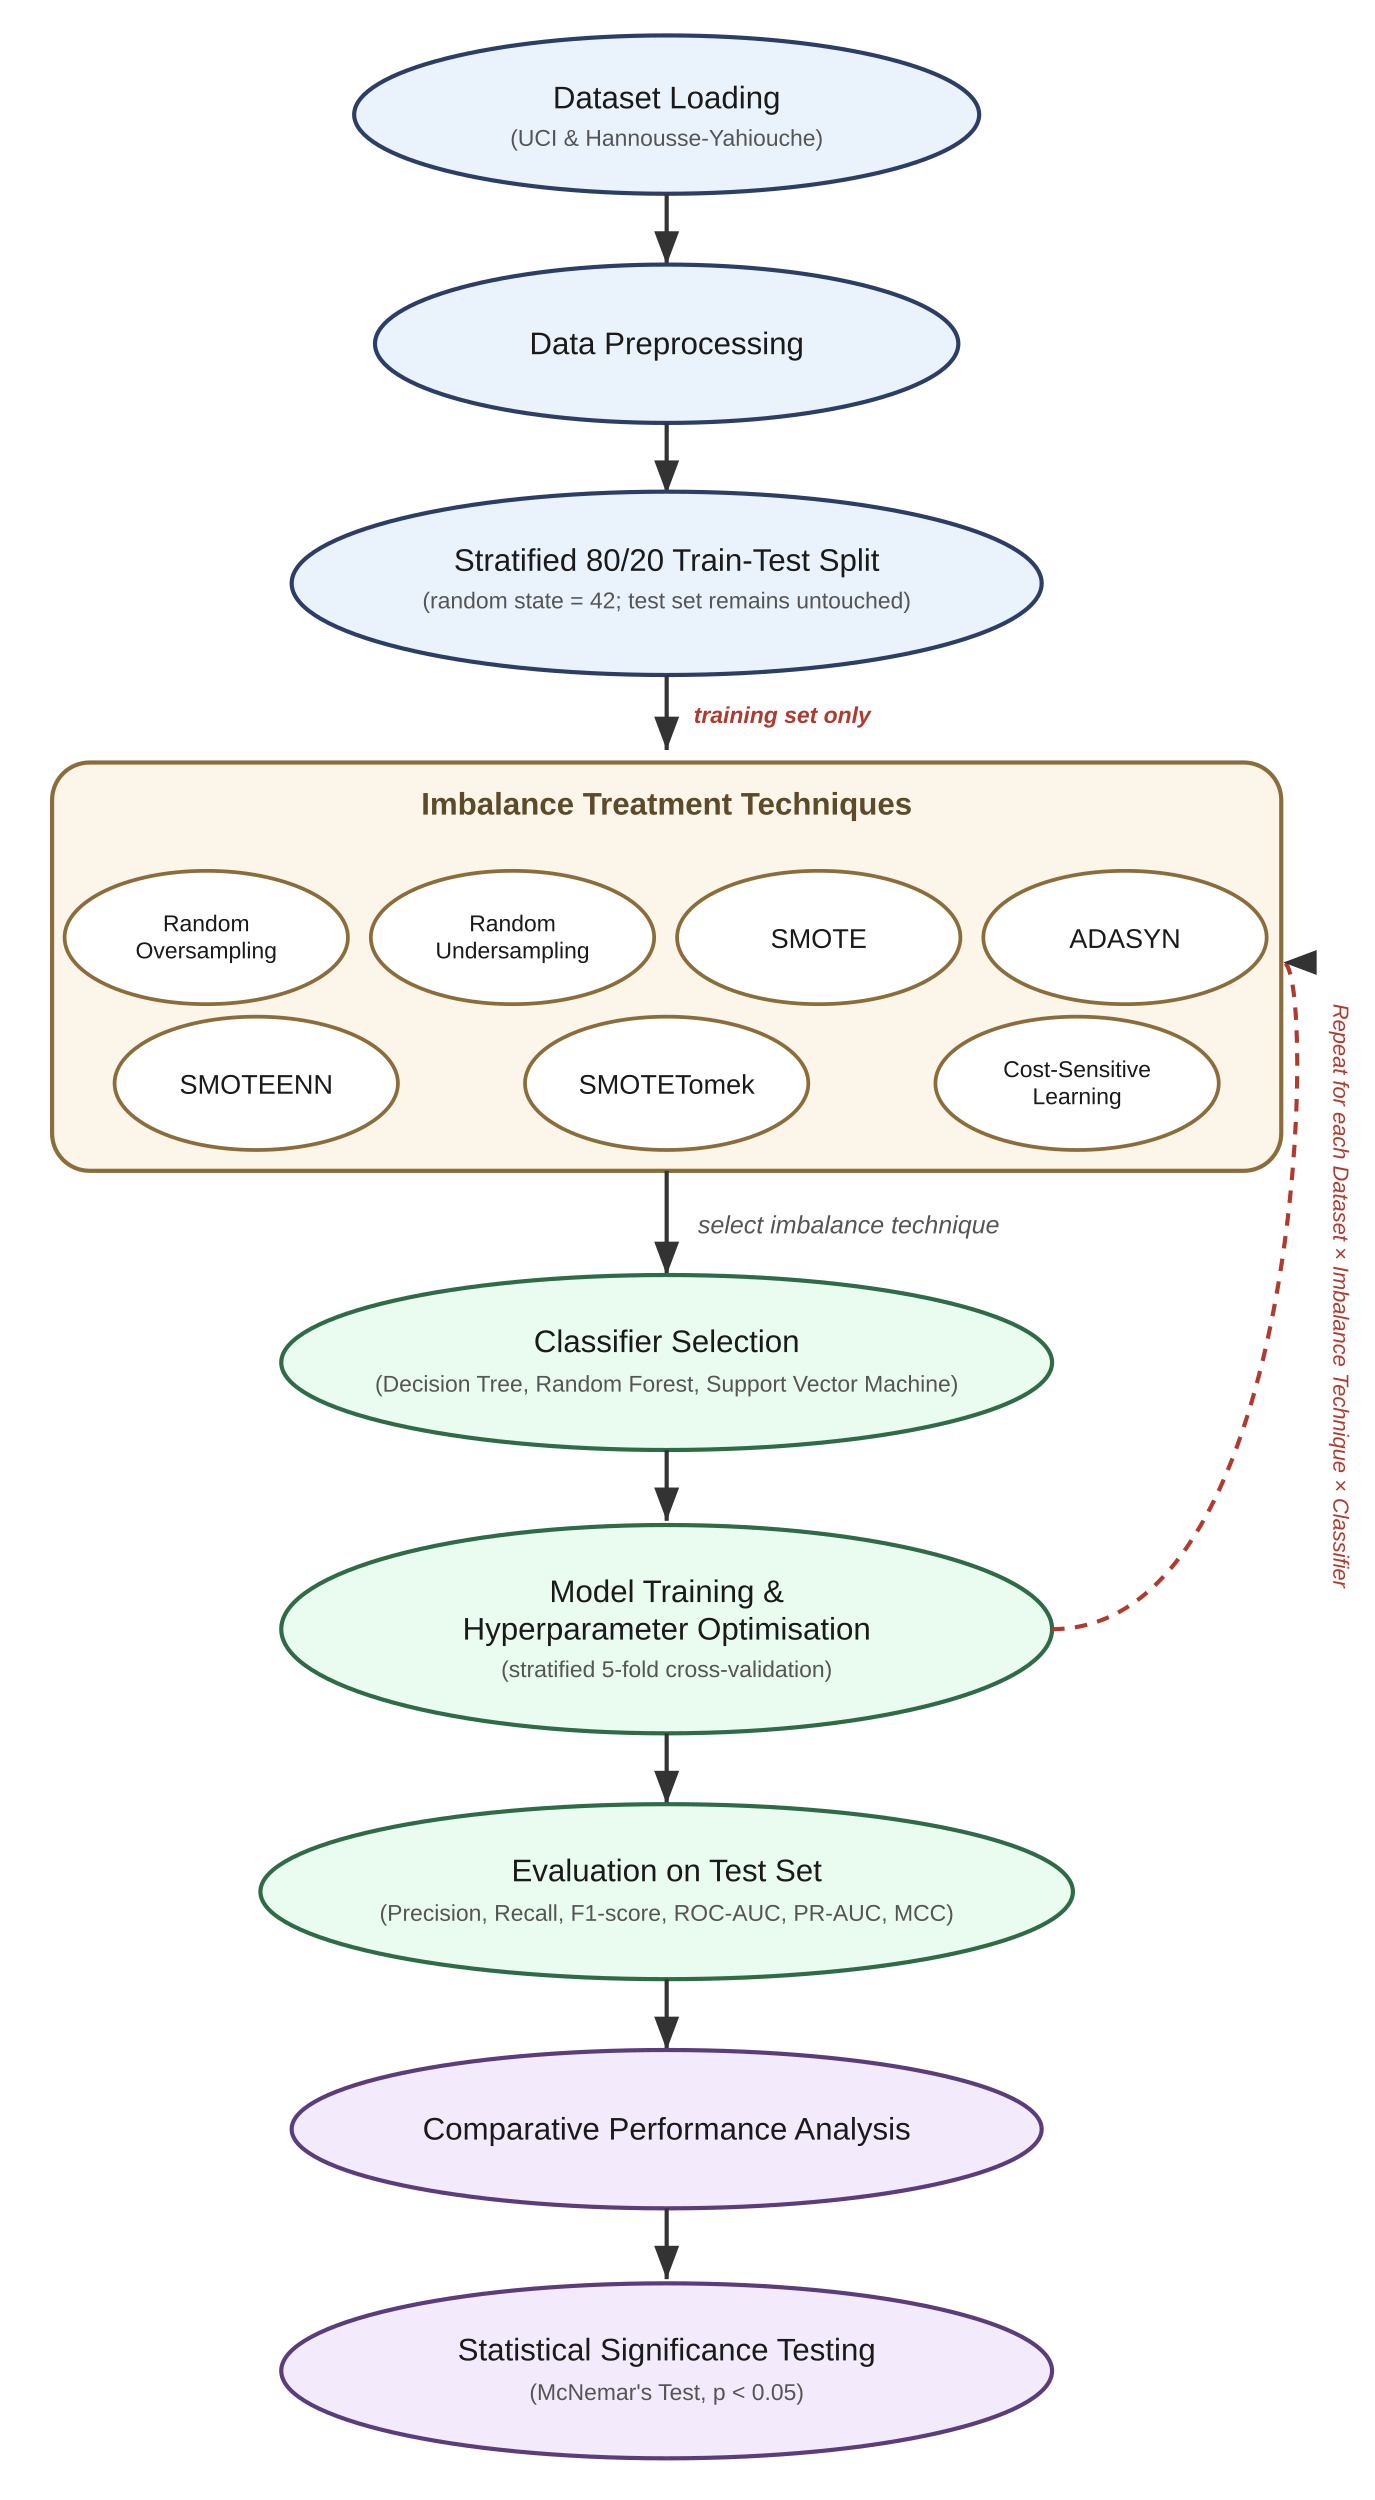
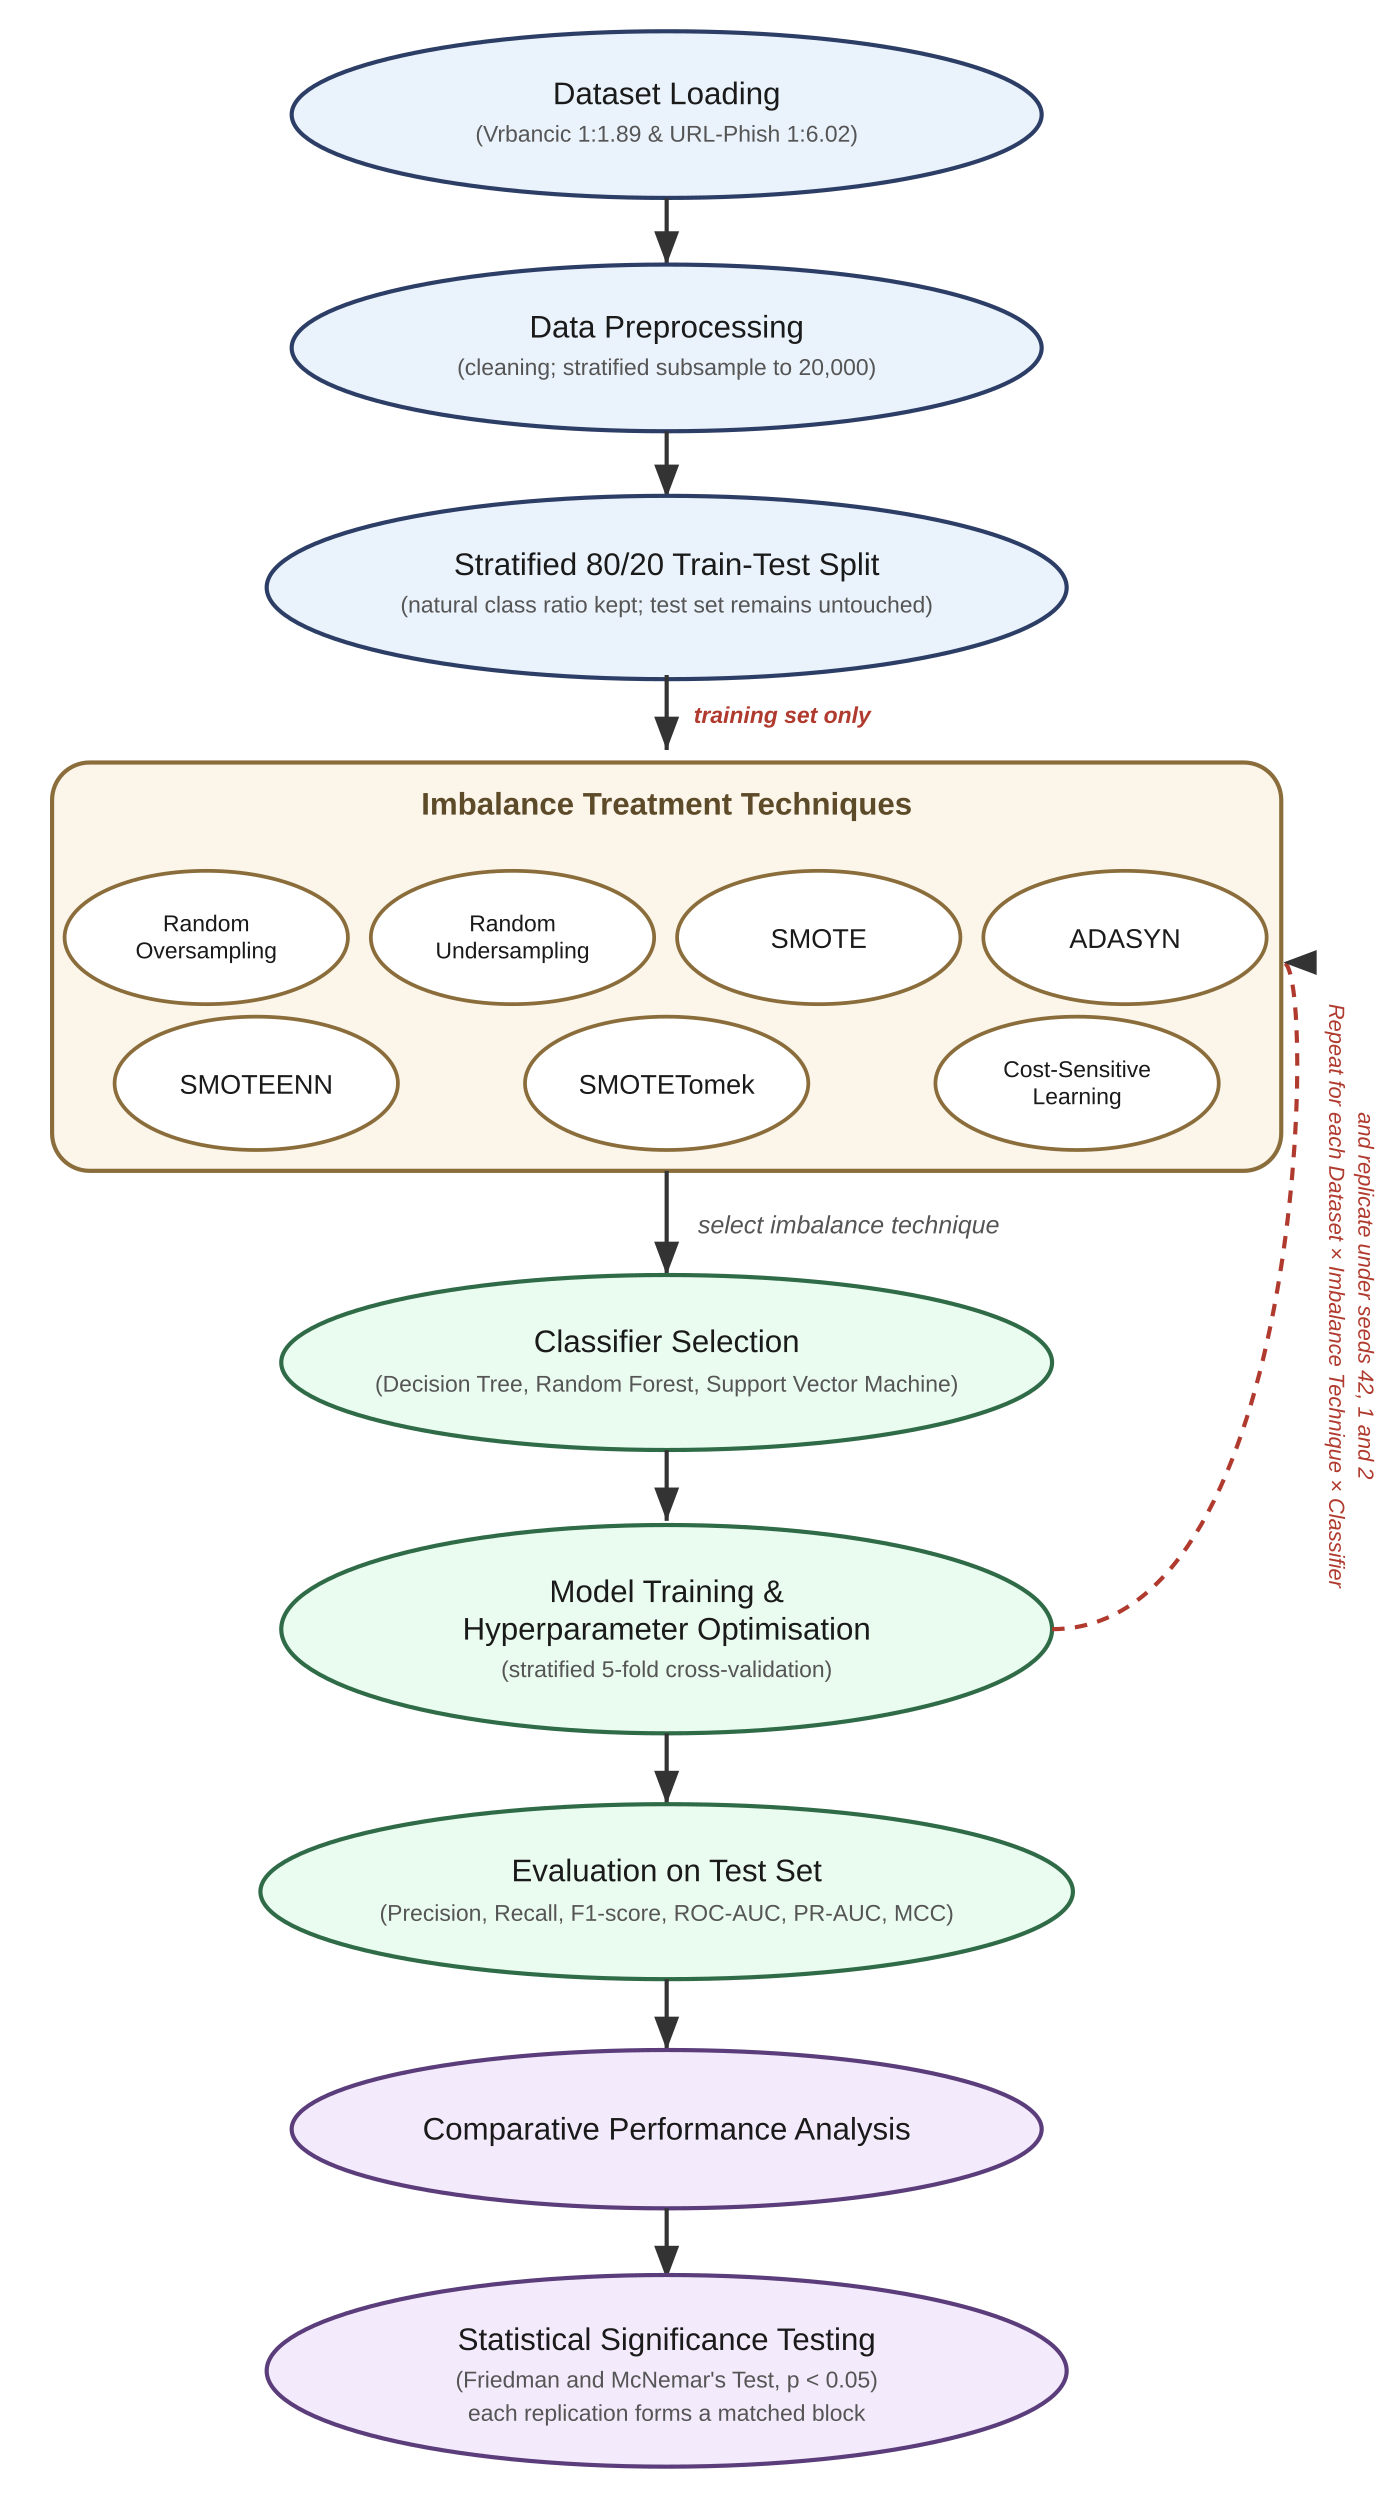
- <svg xmlns="http://www.w3.org/2000/svg" width="660" height="1200" viewBox="0 0 660 1200" font-family="Arial, Helvetica, sans-serif">
-   <rect x="0" y="0" width="660" height="1200" fill="#ffffff" />
+ <svg xmlns="http://www.w3.org/2000/svg" width="672" height="1200" viewBox="0 0 672 1200" font-family="Arial, Helvetica, sans-serif">
+   <rect x="0" y="0" width="672" height="1200" fill="#ffffff" />
  <defs>
    <marker id="arrow" markerWidth="10" markerHeight="10" refX="8" refY="3" orient="auto" markerUnits="strokeWidth">
      <path d="M0,0 L8,3 L0,6 Z" fill="#333333" />
    </marker>
  </defs>
-   <ellipse cx="320" cy="55" rx="150" ry="38" fill="#eaf2fb" stroke="#2c3e66" stroke-width="2" />
-   <text x="320" y="52" text-anchor="middle" font-size="15" fill="#1a1a1a">Dataset Loading</text>
-   <text x="320" y="70" text-anchor="middle" font-size="11" fill="#555555">(UCI &amp; Hannousse-Yahiouche)</text>
-   <line x1="320" y1="93" x2="320" y2="127" stroke="#333333" stroke-width="2" marker-end="url(#arrow)" />
-   <ellipse cx="320" cy="165" rx="140" ry="38" fill="#eaf2fb" stroke="#2c3e66" stroke-width="2" />
-   <text x="320" y="170" text-anchor="middle" font-size="15" fill="#1a1a1a">Data Preprocessing</text>
-   <line x1="320" y1="203" x2="320" y2="237" stroke="#333333" stroke-width="2" marker-end="url(#arrow)" />
-   <ellipse cx="320" cy="280" rx="180" ry="44" fill="#eaf2fb" stroke="#2c3e66" stroke-width="2" />
-   <text x="320" y="274" text-anchor="middle" font-size="15" fill="#1a1a1a">Stratified 80/20 Train-Test Split</text>
-   <text x="320" y="292" text-anchor="middle" font-size="11" fill="#555555">(random state = 42; test set remains untouched)</text>
+   <ellipse cx="320" cy="55" rx="180" ry="40" fill="#eaf2fb" stroke="#2c3e66" stroke-width="2" />
+   <text x="320" y="50" text-anchor="middle" font-size="15" fill="#1a1a1a">Dataset Loading</text>
+   <text x="320" y="68" text-anchor="middle" font-size="11" fill="#555555">(Vrbancic 1:1.89 &amp; URL-Phish 1:6.02)</text>
+   <line x1="320" y1="95" x2="320" y2="127" stroke="#333333" stroke-width="2" marker-end="url(#arrow)" />
+   <ellipse cx="320" cy="167" rx="180" ry="40" fill="#eaf2fb" stroke="#2c3e66" stroke-width="2" />
+   <text x="320" y="162" text-anchor="middle" font-size="15" fill="#1a1a1a">Data Preprocessing</text>
+   <text x="320" y="180" text-anchor="middle" font-size="11" fill="#555555">(cleaning; stratified subsample to 20,000)</text>
+   <line x1="320" y1="207" x2="320" y2="239" stroke="#333333" stroke-width="2" marker-end="url(#arrow)" />
+   <ellipse cx="320" cy="282" rx="192" ry="44" fill="#eaf2fb" stroke="#2c3e66" stroke-width="2" />
+   <text x="320" y="276" text-anchor="middle" font-size="15" fill="#1a1a1a">Stratified 80/20 Train-Test Split</text>
+   <text x="320" y="294" text-anchor="middle" font-size="11" fill="#555555">(natural class ratio kept; test set remains untouched)</text>
  <line x1="320" y1="324" x2="320" y2="360" stroke="#333333" stroke-width="2" marker-end="url(#arrow)" />
  <text x="333" y="347" text-anchor="start" font-size="11" font-weight="bold" font-style="italic" fill="#b03a2e">training set only</text>
  <rect x="25" y="366" width="590" height="196" rx="18" ry="18" fill="#fbf5ea" stroke="#8a6d3b" stroke-width="2" />
  <text x="320" y="391" text-anchor="middle" font-size="15" font-weight="bold" fill="#5c4a29">Imbalance Treatment Techniques</text>
  <ellipse cx="99" cy="450" rx="68" ry="32" fill="#ffffff" stroke="#8a6d3b" stroke-width="1.8" />
  <text x="99" y="447" text-anchor="middle" font-size="11" fill="#1a1a1a">Random</text>
  <text x="99" y="460" text-anchor="middle" font-size="11" fill="#1a1a1a">Oversampling</text>
  <ellipse cx="246" cy="450" rx="68" ry="32" fill="#ffffff" stroke="#8a6d3b" stroke-width="1.8" />
  <text x="246" y="447" text-anchor="middle" font-size="11" fill="#1a1a1a">Random</text>
  <text x="246" y="460" text-anchor="middle" font-size="11" fill="#1a1a1a">Undersampling</text>
  <ellipse cx="393" cy="450" rx="68" ry="32" fill="#ffffff" stroke="#8a6d3b" stroke-width="1.8" />
  <text x="393" y="455" text-anchor="middle" font-size="13" fill="#1a1a1a">SMOTE</text>
  <ellipse cx="540" cy="450" rx="68" ry="32" fill="#ffffff" stroke="#8a6d3b" stroke-width="1.8" />
  <text x="540" y="455" text-anchor="middle" font-size="13" fill="#1a1a1a">ADASYN</text>
  <ellipse cx="123" cy="520" rx="68" ry="32" fill="#ffffff" stroke="#8a6d3b" stroke-width="1.8" />
  <text x="123" y="525" text-anchor="middle" font-size="13" fill="#1a1a1a">SMOTEENN</text>
  <ellipse cx="320" cy="520" rx="68" ry="32" fill="#ffffff" stroke="#8a6d3b" stroke-width="1.8" />
  <text x="320" y="525" text-anchor="middle" font-size="13" fill="#1a1a1a">SMOTETomek</text>
  <ellipse cx="517" cy="520" rx="68" ry="32" fill="#ffffff" stroke="#8a6d3b" stroke-width="1.8" />
  <text x="517" y="517" text-anchor="middle" font-size="11" fill="#1a1a1a">Cost-Sensitive</text>
  <text x="517" y="530" text-anchor="middle" font-size="11" fill="#1a1a1a">Learning</text>
  <line x1="320" y1="562" x2="320" y2="612" stroke="#333333" stroke-width="2" marker-end="url(#arrow)" />
  <text x="335" y="592" text-anchor="start" font-size="12" font-style="italic" fill="#555555">select imbalance technique</text>
  <ellipse cx="320" cy="654" rx="185" ry="42" fill="#eafbf0" stroke="#2e6b46" stroke-width="2" />
  <text x="320" y="649" text-anchor="middle" font-size="15" fill="#1a1a1a">Classifier Selection</text>
  <text x="320" y="668" text-anchor="middle" font-size="11" fill="#555555">(Decision Tree, Random Forest, Support Vector Machine)</text>
  <line x1="320" y1="696" x2="320" y2="730" stroke="#333333" stroke-width="2" marker-end="url(#arrow)" />
  <ellipse cx="320" cy="782" rx="185" ry="50" fill="#eafbf0" stroke="#2e6b46" stroke-width="2" />
  <text x="320" y="769" text-anchor="middle" font-size="15" fill="#1a1a1a">Model Training &amp;</text>
  <text x="320" y="787" text-anchor="middle" font-size="15" fill="#1a1a1a">Hyperparameter Optimisation</text>
  <text x="320" y="805" text-anchor="middle" font-size="11" fill="#555555">(stratified 5-fold cross-validation)</text>
  <line x1="320" y1="832" x2="320" y2="866" stroke="#333333" stroke-width="2" marker-end="url(#arrow)" />
  <ellipse cx="320" cy="908" rx="195" ry="42" fill="#eafbf0" stroke="#2e6b46" stroke-width="2" />
  <text x="320" y="903" text-anchor="middle" font-size="15" fill="#1a1a1a">Evaluation on Test Set</text>
  <text x="320" y="922" text-anchor="middle" font-size="11" fill="#555555">(Precision, Recall, F1-score, ROC-AUC, PR-AUC, MCC)</text>
  <line x1="320" y1="950" x2="320" y2="984" stroke="#333333" stroke-width="2" marker-end="url(#arrow)" />
  <ellipse cx="320" cy="1022" rx="180" ry="38" fill="#f3eafb" stroke="#5a3d7a" stroke-width="2" />
  <text x="320" y="1027" text-anchor="middle" font-size="15" fill="#1a1a1a">Comparative Performance Analysis</text>
  <line x1="320" y1="1060" x2="320" y2="1094" stroke="#333333" stroke-width="2" marker-end="url(#arrow)" />
-   <ellipse cx="320" cy="1138" rx="185" ry="42" fill="#f3eafb" stroke="#5a3d7a" stroke-width="2" />
-   <text x="320" y="1133" text-anchor="middle" font-size="15" fill="#1a1a1a">Statistical Significance Testing</text>
-   <text x="320" y="1152" text-anchor="middle" font-size="11" fill="#555555">(McNemar's Test, p &lt; 0.05)</text>
+   <ellipse cx="320" cy="1138" rx="192" ry="46" fill="#f3eafb" stroke="#5a3d7a" stroke-width="2" />
+   <text x="320" y="1128" text-anchor="middle" font-size="15" fill="#1a1a1a">Statistical Significance Testing</text>
+   <text x="320" y="1146" text-anchor="middle" font-size="11" fill="#555555">(Friedman and McNemar's Test, p &lt; 0.05)</text>
+   <text x="320" y="1162" text-anchor="middle" font-size="11" fill="#555555">each replication forms a matched block</text>
  <path d="M 505 782 C 628 782, 632 462, 616 462" fill="none" stroke="#b03a2e" stroke-width="2" stroke-dasharray="6,5" marker-end="url(#arrow)" />
-   <text x="640" y="622" text-anchor="middle" font-size="10.5" font-style="italic" fill="#b03a2e" transform="rotate(90 640 622)">Repeat for each Dataset × Imbalance Technique × Classifier</text>
+   <text x="638" y="622" text-anchor="middle" font-size="10.5" font-style="italic" fill="#b03a2e" transform="rotate(90 638 622)">Repeat for each Dataset × Imbalance Technique × Classifier</text>
+   <text x="652" y="622" text-anchor="middle" font-size="10.5" font-style="italic" fill="#b03a2e" transform="rotate(90 652 622)">and replicate under seeds 42, 1 and 2</text>
</svg>
